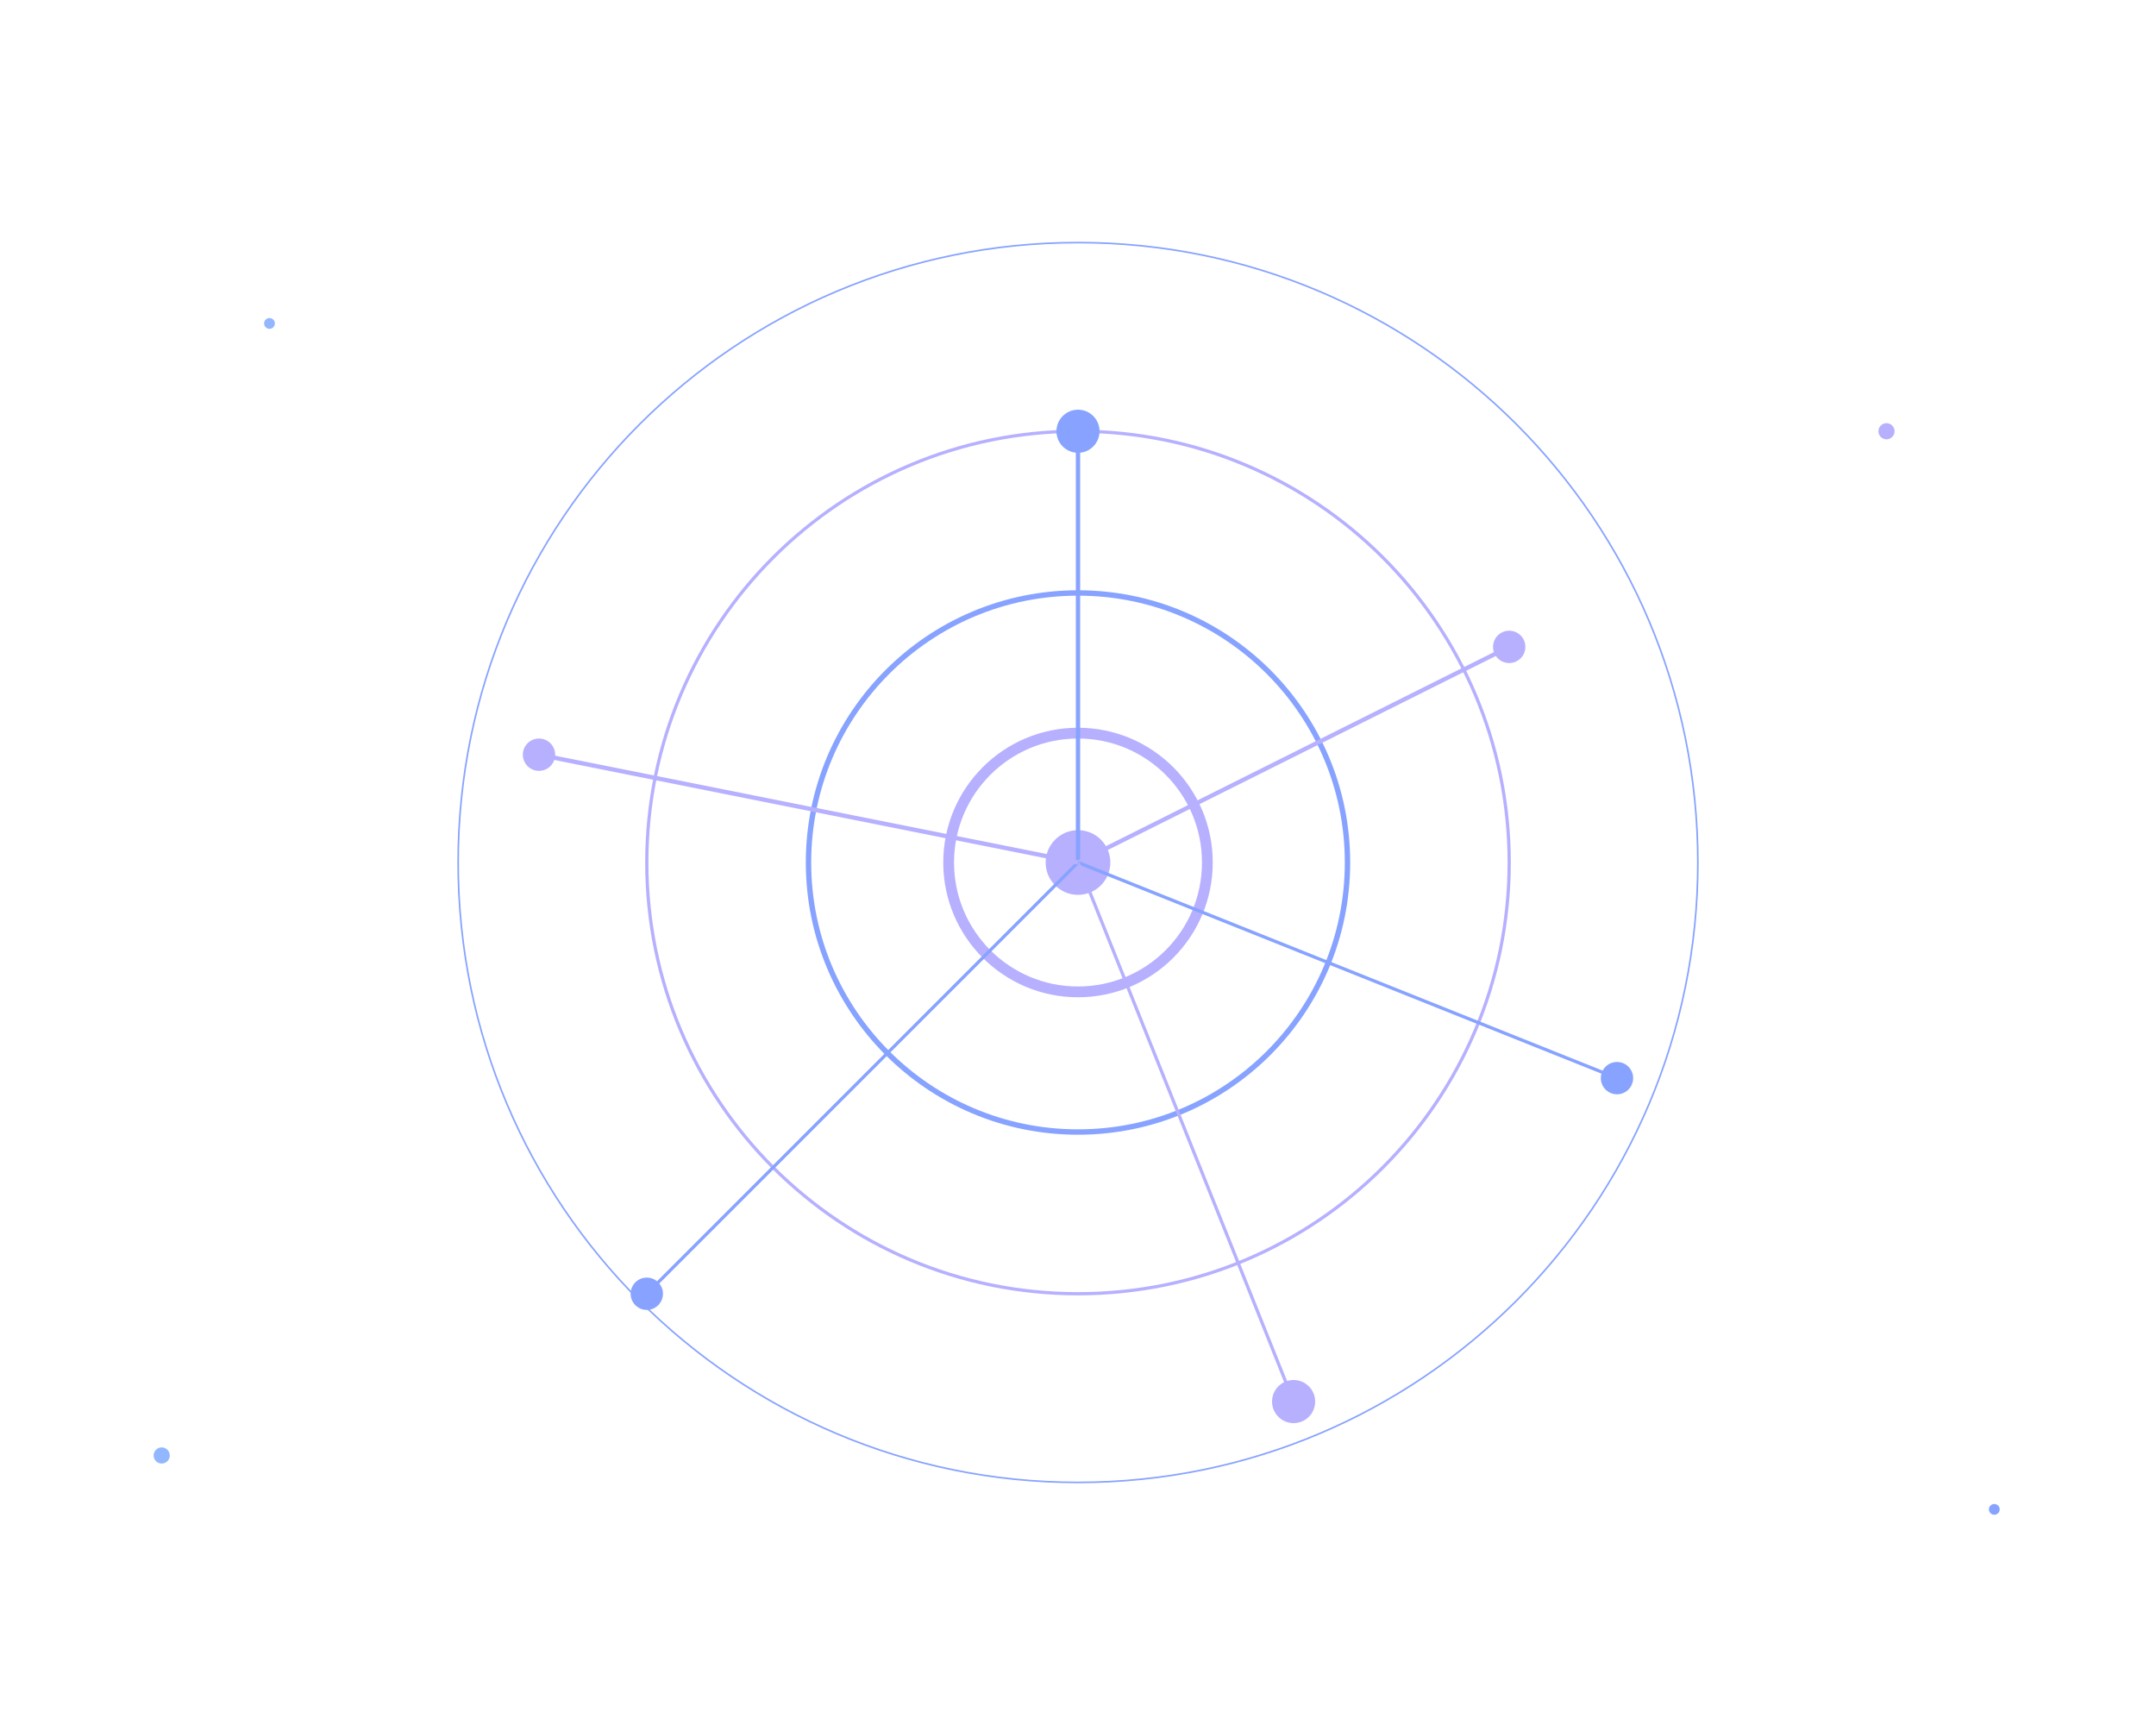
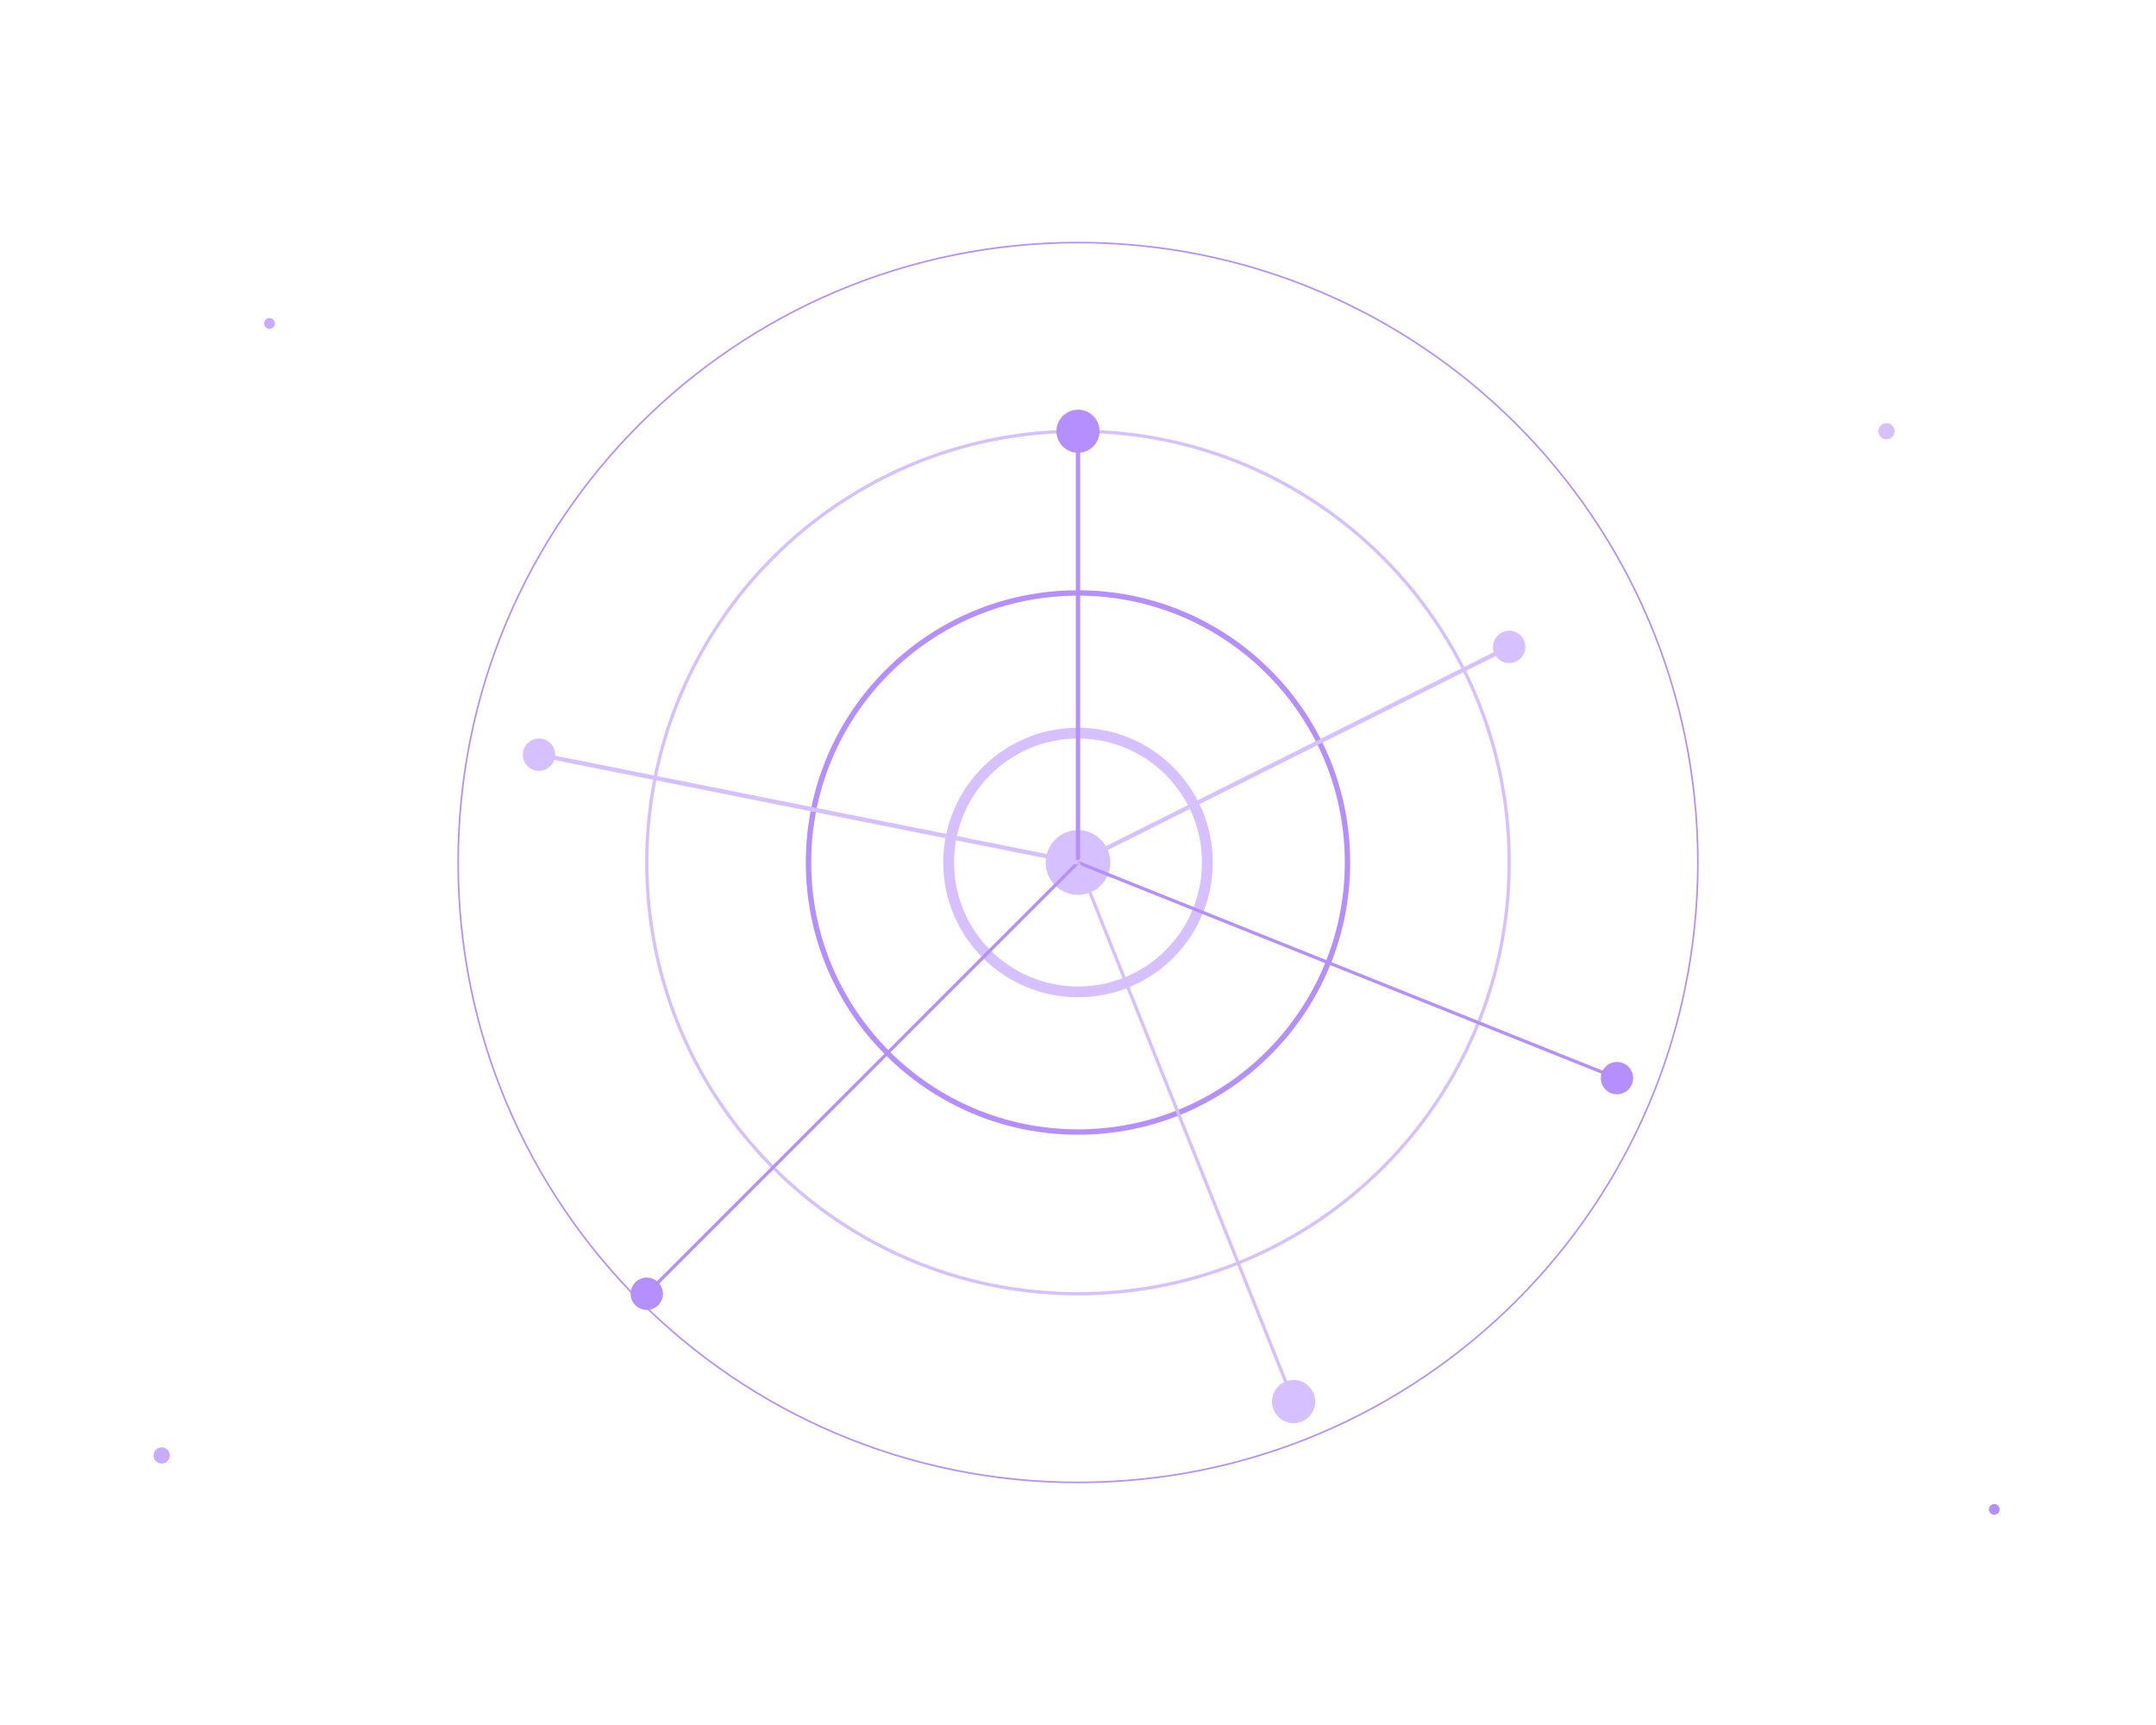
<svg xmlns="http://www.w3.org/2000/svg" opacity="0.55" viewBox="0 0 400 320" width="400" height="320">
  <defs>
    <style>
      @keyframes ringPulse { 0% { opacity: 0.6; transform: scale(1); } 100% { opacity: 0; transform: scale(1.4); } }
      @keyframes nodeGlow { 0%, 100% { opacity: 1; } 50% { opacity: 0.4; } }
      @keyframes satOrbit { 0% { opacity: 0.5; } 50% { opacity: 1; } 100% { opacity: 0.5; } }
      @keyframes connPulse { 0%, 100% { opacity: 0.3; } 50% { opacity: 0.7; } }
      @keyframes twinkle { 0%, 100% { opacity: 0; transform: scale(0.5); } 50% { opacity: 1; transform: scale(1.5); } }
      
      .ring { fill: none; animation: ringPulse 2.5s ease-out infinite; transform-origin: center; transform-box: fill-box; }
-       .ring--1 { stroke: #7A70FF; stroke-width: 2; animation-delay: 0s; }
-       .ring--2 { stroke: #2457FF; stroke-width: 1; animation-delay: 0.5s; }
-       .ring--3 { stroke: #7A70FF; stroke-width: 0.6; animation-delay: 1s; }
-       .ring--4 { stroke: #2457FF; stroke-width: 0.3; animation-delay: 1.5s; }
+       .ring--1 { stroke: #B48CFF; stroke-width: 2; animation-delay: 0s; }
+       .ring--2 { stroke: #7A33FF; stroke-width: 1; animation-delay: 0.5s; }
+       .ring--3 { stroke: #B48CFF; stroke-width: 0.6; animation-delay: 1s; }
+       .ring--4 { stroke: #7A33FF; stroke-width: 0.3; animation-delay: 1.5s; }
      
-       .node-c { fill: #7A70FF; animation: nodeGlow 2s ease-in-out infinite; }
+       .node-c { fill: #B48CFF; animation: nodeGlow 2s ease-in-out infinite; }
      
      .sat { animation: satOrbit 2s ease-in-out infinite; }
-       .sat--1 { fill: #2457FF; animation-delay: 0s; }
-       .sat--2 { fill: #7A70FF; animation-delay: 0.3s; }
-       .sat--3 { fill: #2457FF; animation-delay: 0.6s; }
-       .sat--4 { fill: #7A70FF; animation-delay: 0.9s; }
-       .sat--5 { fill: #2457FF; animation-delay: 1.2s; }
-       .sat--6 { fill: #7A70FF; animation-delay: 1.5s; }
+       .sat--1 { fill: #7A33FF; animation-delay: 0s; }
+       .sat--2 { fill: #B48CFF; animation-delay: 0.3s; }
+       .sat--3 { fill: #7A33FF; animation-delay: 0.6s; }
+       .sat--4 { fill: #B48CFF; animation-delay: 0.9s; }
+       .sat--5 { fill: #7A33FF; animation-delay: 1.2s; }
+       .sat--6 { fill: #B48CFF; animation-delay: 1.5s; }
      
      .conn { animation: connPulse 2s ease-in-out infinite; }
-       .conn--1 { stroke: #2457FF; stroke-width: 0.8; animation-delay: 0s; }
-       .conn--2 { stroke: #7A70FF; stroke-width: 0.8; animation-delay: 0.3s; }
-       .conn--3 { stroke: #2457FF; stroke-width: 0.6; animation-delay: 0.6s; }
-       .conn--4 { stroke: #7A70FF; stroke-width: 0.6; animation-delay: 0.9s; }
-       .conn--5 { stroke: #2457FF; stroke-width: 0.6; animation-delay: 1.2s; }
-       .conn--6 { stroke: #7A70FF; stroke-width: 0.8; animation-delay: 1.5s; }
+       .conn--1 { stroke: #7A33FF; stroke-width: 0.8; animation-delay: 0s; }
+       .conn--2 { stroke: #B48CFF; stroke-width: 0.8; animation-delay: 0.3s; }
+       .conn--3 { stroke: #7A33FF; stroke-width: 0.6; animation-delay: 0.6s; }
+       .conn--4 { stroke: #B48CFF; stroke-width: 0.6; animation-delay: 0.9s; }
+       .conn--5 { stroke: #7A33FF; stroke-width: 0.6; animation-delay: 1.2s; }
+       .conn--6 { stroke: #B48CFF; stroke-width: 0.8; animation-delay: 1.5s; }
      
      .twinkle { animation: twinkle 2s ease-in-out infinite; transform-origin: center; transform-box: fill-box; }
-       .twinkle--1 { fill: #397BFF; animation-delay: 0s; }
-       .twinkle--2 { fill: #7A70FF; animation: twinkle 2.5s ease-in-out 0.5s infinite; }
-       .twinkle--3 { fill: #2457FF; animation: twinkle 1.8s ease-in-out 1s infinite; }
-       .twinkle--4 { fill: #397BFF; animation: twinkle 2.2s ease-in-out 1.5s infinite; }
+       .twinkle--1 { fill: #9A66FF; animation-delay: 0s; }
+       .twinkle--2 { fill: #B48CFF; animation: twinkle 2.5s ease-in-out 0.5s infinite; }
+       .twinkle--3 { fill: #7A33FF; animation: twinkle 1.8s ease-in-out 1s infinite; }
+       .twinkle--4 { fill: #9A66FF; animation: twinkle 2.2s ease-in-out 1.5s infinite; }
    </style>
  </defs>
  <circle class="ring ring--1" cx="200" cy="160" r="24" />
  <circle class="ring ring--2" cx="200" cy="160" r="50" />
  <circle class="ring ring--3" cx="200" cy="160" r="80" />
  <circle class="ring ring--4" cx="200" cy="160" r="115" />
  <circle class="node-c" cx="200" cy="160" r="6" />
  <circle class="sat sat--1" cx="200" cy="80" r="4" />
  <circle class="sat sat--2" cx="280" cy="120" r="3" />
  <circle class="sat sat--3" cx="300" cy="200" r="3" />
  <circle class="sat sat--4" cx="240" cy="260" r="4" />
  <circle class="sat sat--5" cx="120" cy="240" r="3" />
  <circle class="sat sat--6" cx="100" cy="140" r="3" />
  <line class="conn conn--1" x1="200" y1="160" x2="200" y2="80" />
  <line class="conn conn--2" x1="200" y1="160" x2="280" y2="120" />
  <line class="conn conn--3" x1="200" y1="160" x2="300" y2="200" />
  <line class="conn conn--4" x1="200" y1="160" x2="240" y2="260" />
  <line class="conn conn--5" x1="200" y1="160" x2="120" y2="240" />
  <line class="conn conn--6" x1="200" y1="160" x2="100" y2="140" />
  <circle class="twinkle twinkle--1" cx="50" cy="60" r="1" />
  <circle class="twinkle twinkle--2" cx="350" cy="80" r="1.5" />
  <circle class="twinkle twinkle--3" cx="370" cy="280" r="1" />
  <circle class="twinkle twinkle--4" cx="30" cy="270" r="1.5" />
</svg>
